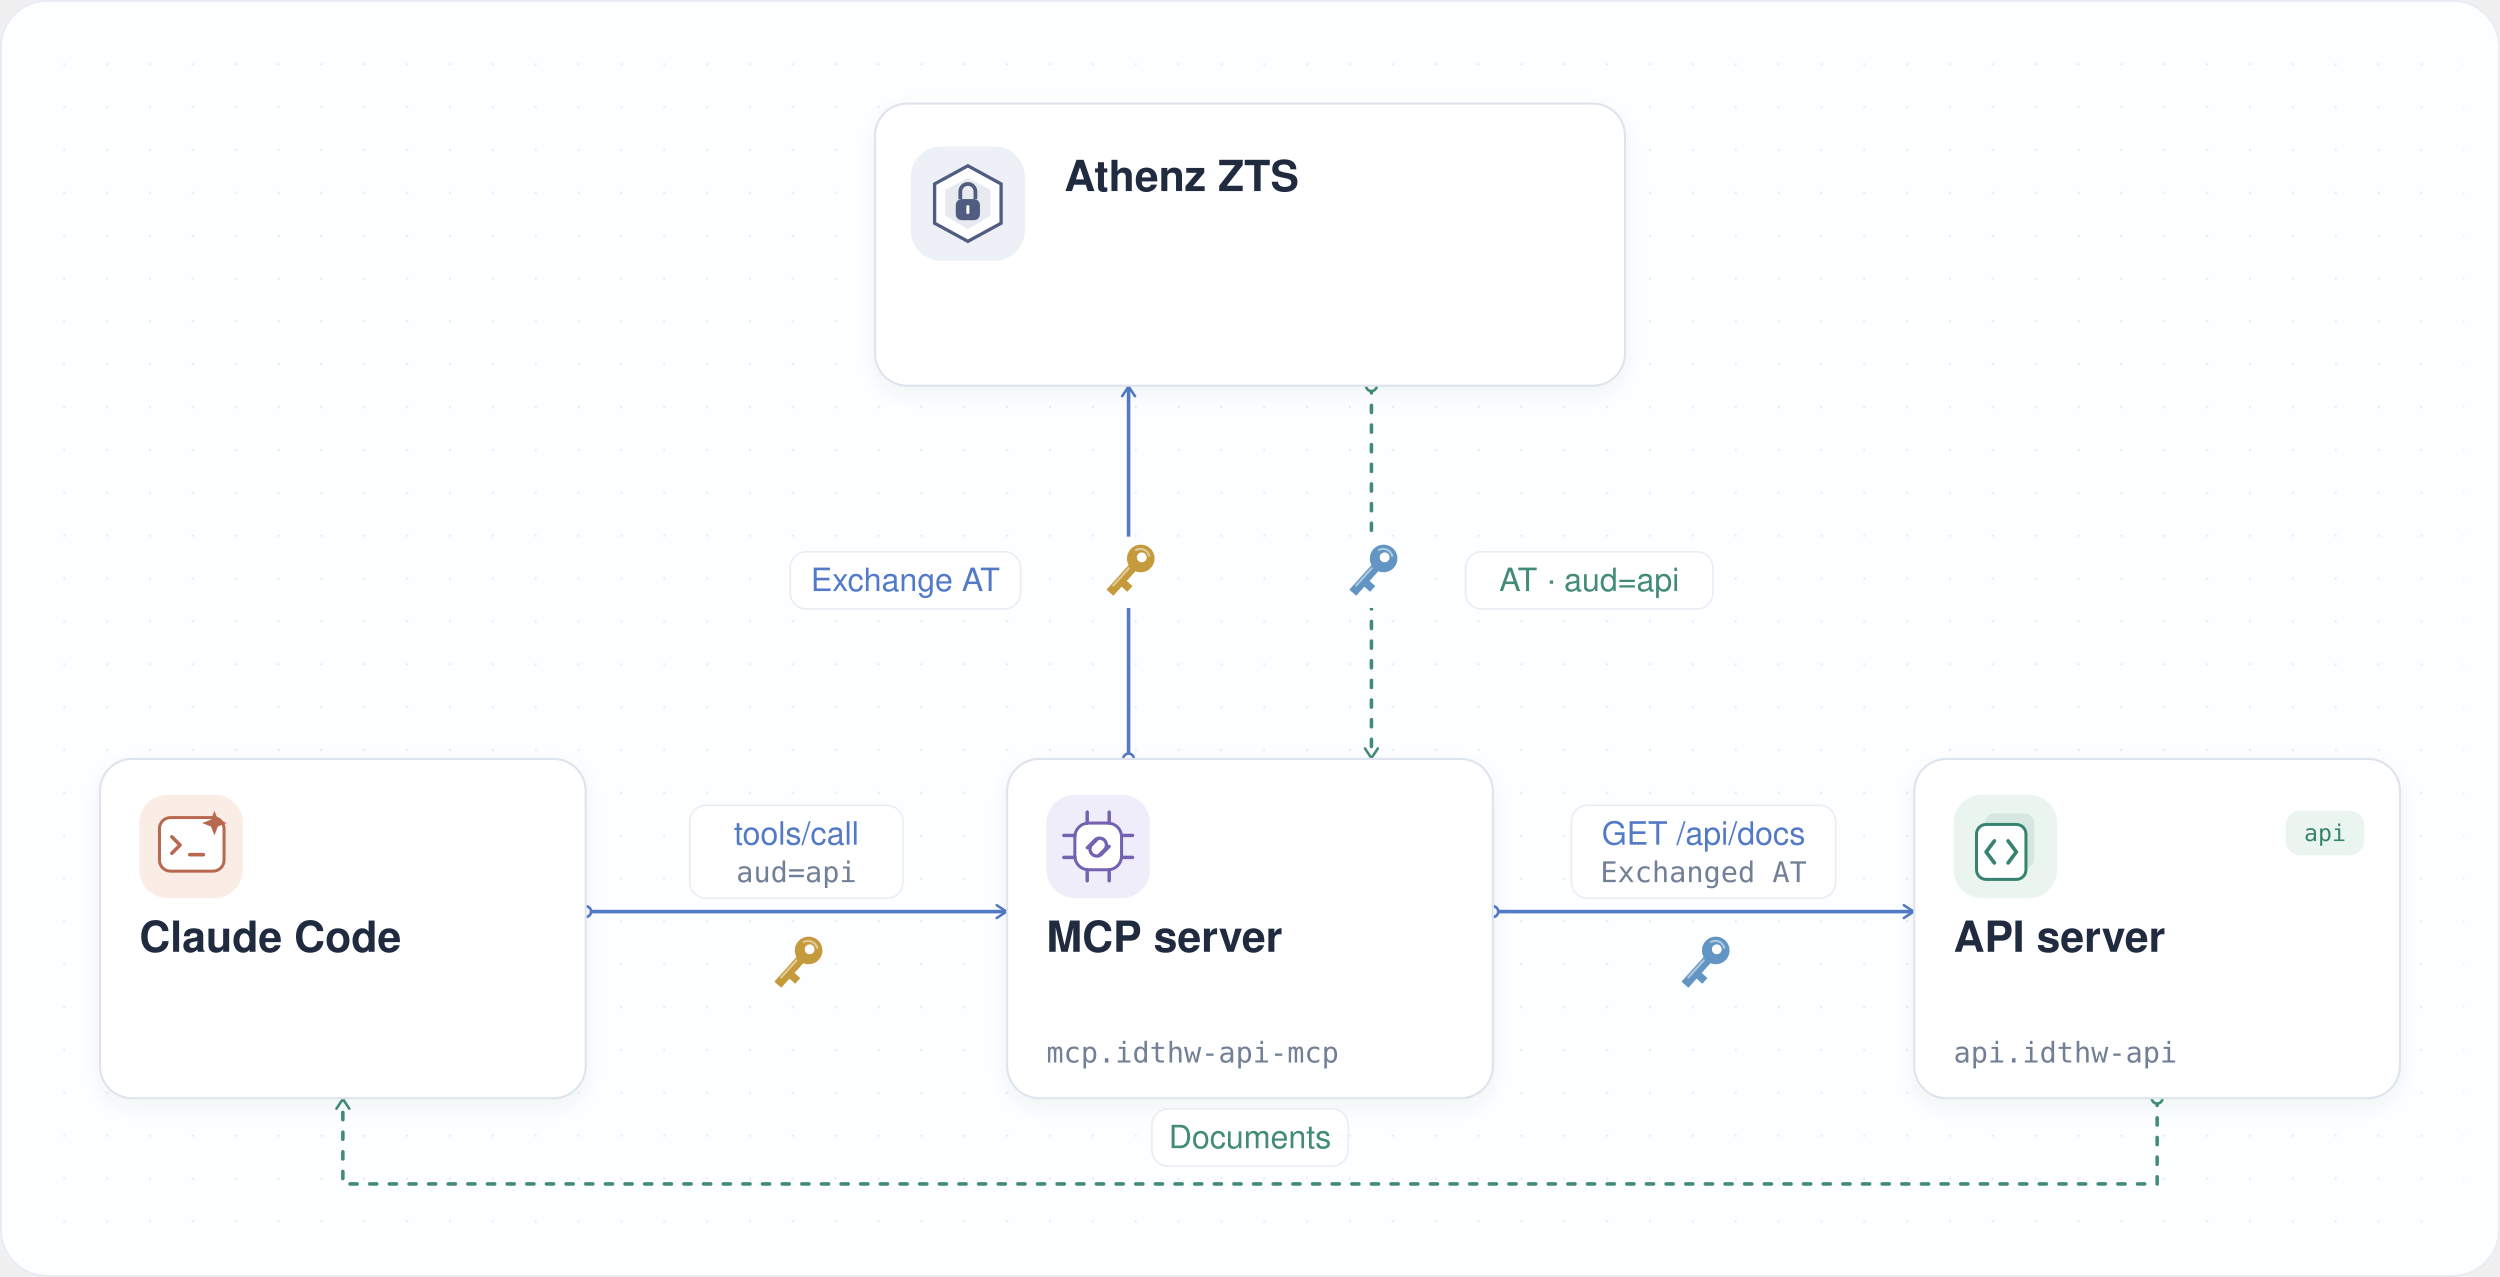
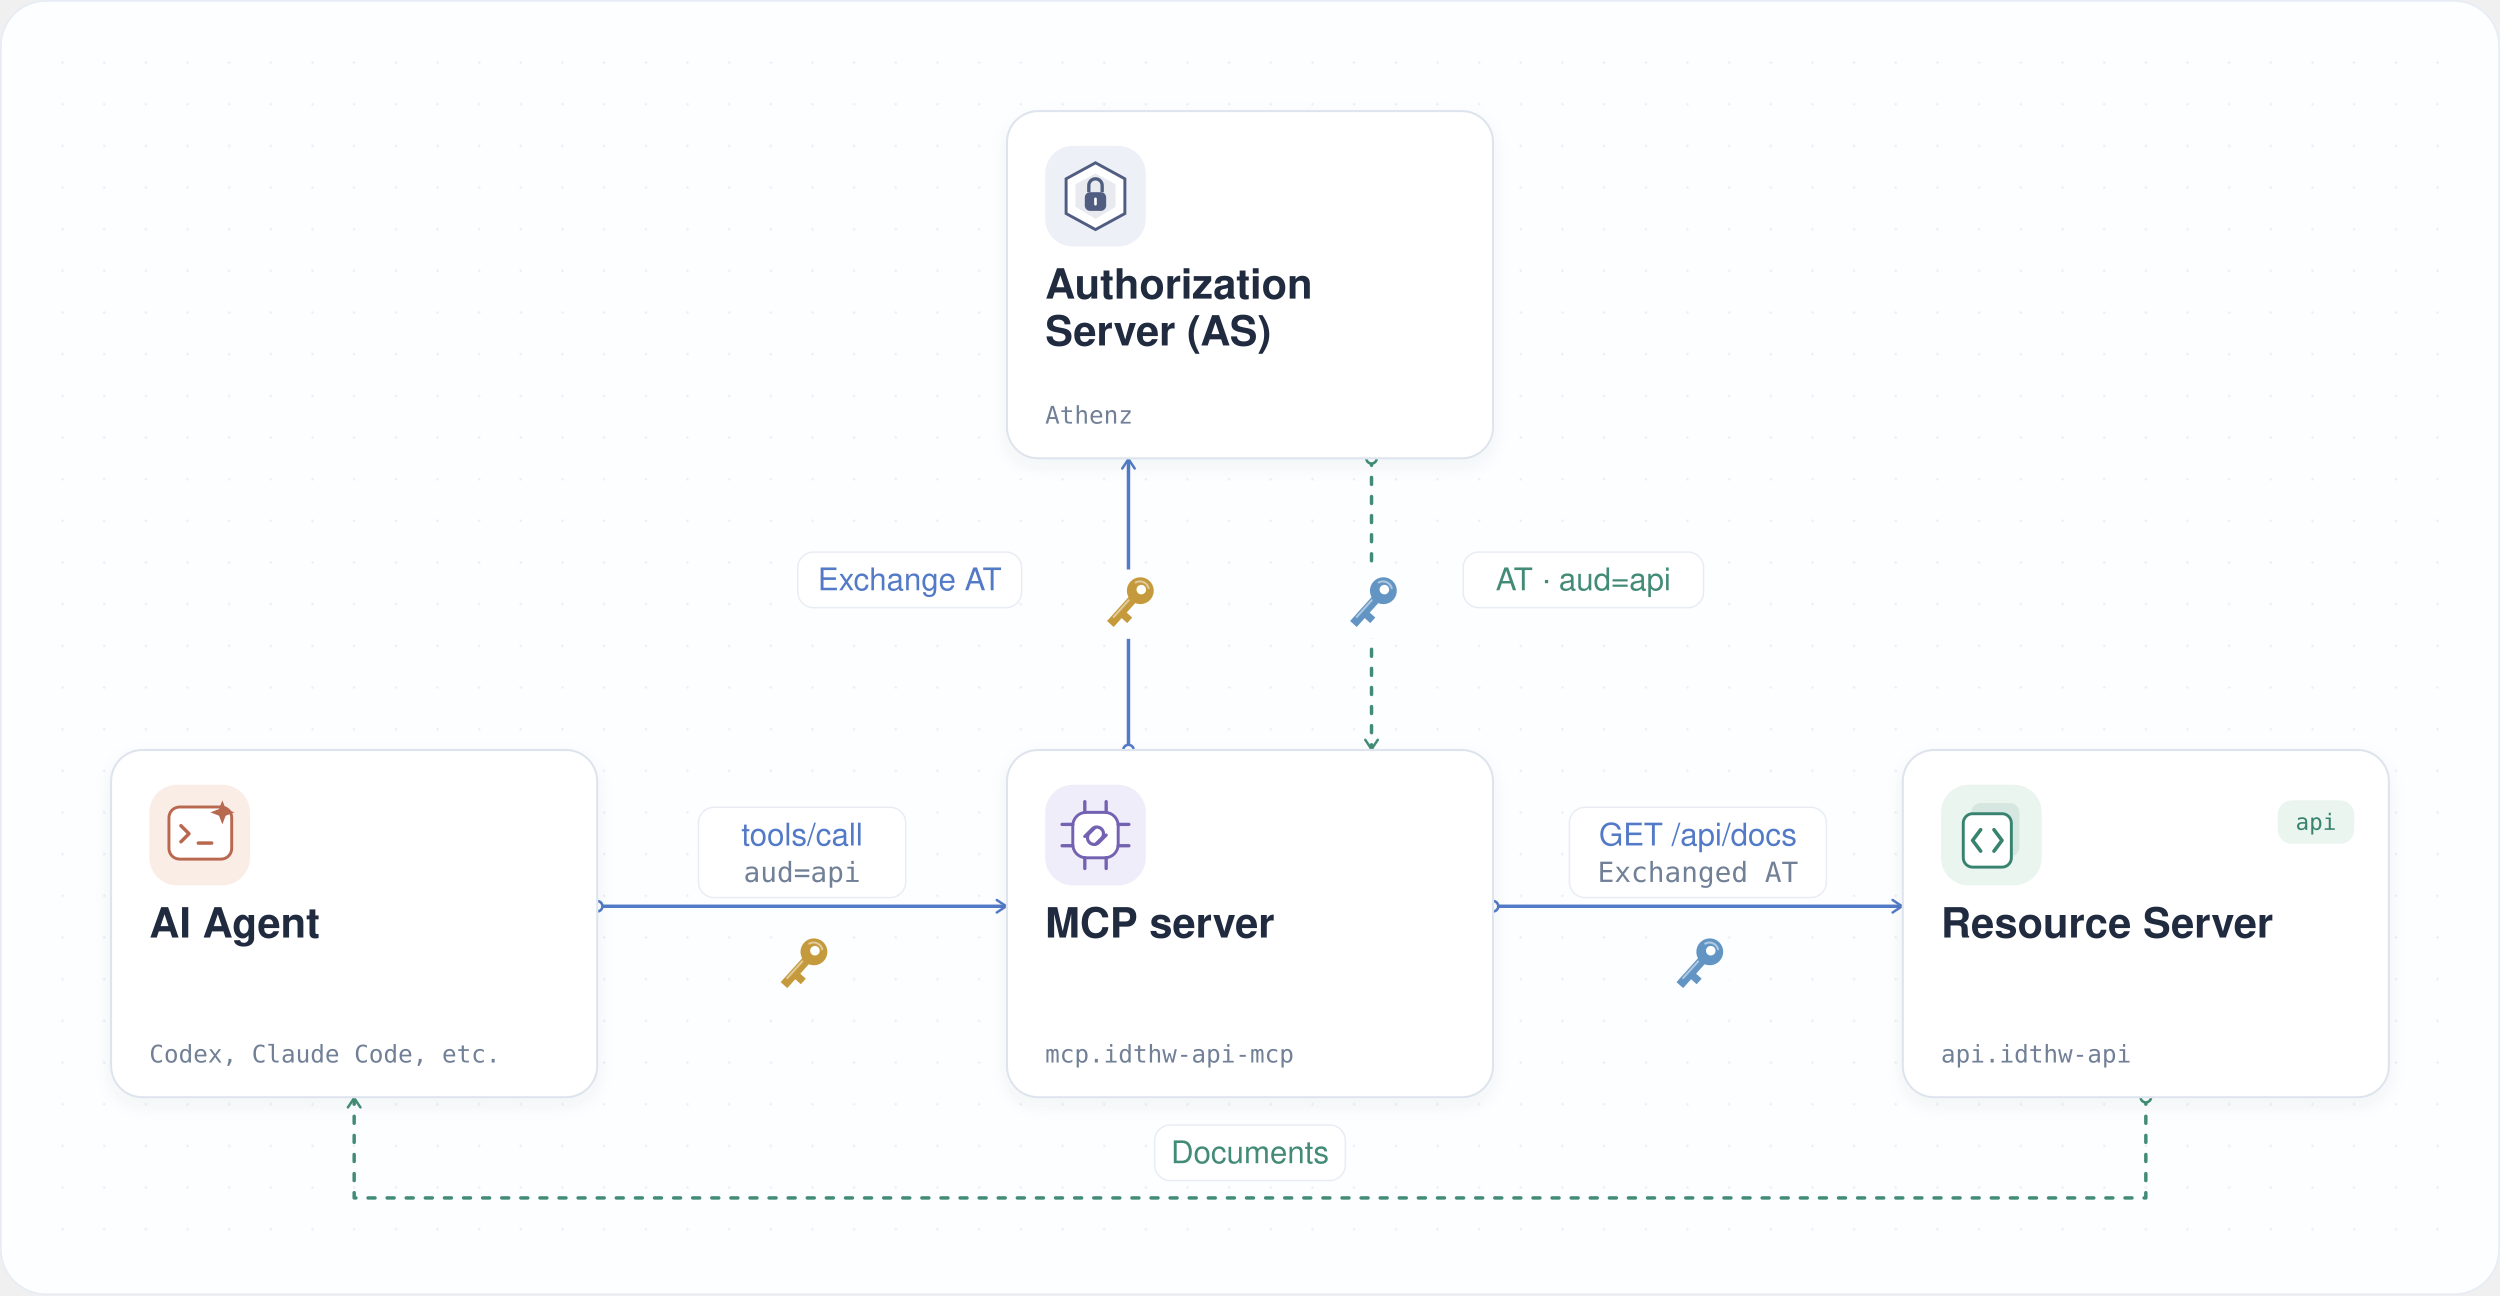
- <svg xmlns="http://www.w3.org/2000/svg" width="1400" height="715" viewBox="0 0 1400 715" role="img" aria-labelledby="title desc">
+ <svg xmlns="http://www.w3.org/2000/svg" width="1440" height="746" viewBox="0 0 1440 746" role="img" aria-labelledby="title desc">
  <defs>
    <marker id="arrow-blue" viewBox="0 0 10 10" refX="8.5" refY="5" markerWidth="9" markerHeight="9" markerUnits="userSpaceOnUse" orient="auto">
      <path d="m2 1 6 4-6 4" fill="none" stroke="#537AC7" stroke-width="1.6" stroke-linecap="round" stroke-linejoin="round" />
    </marker>
    <marker id="arrow-green" viewBox="0 0 10 10" refX="8.5" refY="5" markerWidth="9" markerHeight="9" markerUnits="userSpaceOnUse" orient="auto">
      <path d="m2 1 6 4-6 4" fill="none" stroke="#428B76" stroke-width="1.6" stroke-linecap="round" stroke-linejoin="round" />
    </marker>
    <marker id="arrow-red" viewBox="0 0 10 10" refX="8.5" refY="5" markerWidth="9" markerHeight="9" markerUnits="userSpaceOnUse" orient="auto">
      <path d="m2 1 6 4-6 4" fill="none" stroke="#C46864" stroke-width="1.6" stroke-linecap="round" stroke-linejoin="round" />
    </marker>
    <marker id="arrow-gray" viewBox="0 0 10 10" refX="8.5" refY="5" markerWidth="9" markerHeight="9" markerUnits="userSpaceOnUse" orient="auto">
      <path d="m2 1 6 4-6 4" fill="none" stroke="#8B96AA" stroke-width="1.6" stroke-linecap="round" stroke-linejoin="round" />
    </marker>
    <marker id="arrow-purple" viewBox="0 0 10 10" refX="8.5" refY="5" markerWidth="9" markerHeight="9" markerUnits="userSpaceOnUse" orient="auto">
      <path d="m2 1 6 4-6 4" fill="none" stroke="#8770B1" stroke-width="1.6" stroke-linecap="round" stroke-linejoin="round" />
    </marker>
    <g id="access-token-key" transform="rotate(42 22 22)">
      <path d="M19 15h6v12h5v5h-5v8h-6Z" fill="currentColor" />
      <circle cx="22" cy="10" r="9" fill="currentColor" />
      <circle cx="22" cy="9" r="3.2" fill="white" />
      <path d="M16 8a6 6 0 0 1 9-3M20.5 20v15" fill="none" stroke="white" stroke-opacity=".48" stroke-width="1.4" stroke-linecap="round" />
    </g>
    <filter id="card-shadow" x="-12%" y="-18%" width="124%" height="148%">
      <feDropShadow dx="0" dy="4" stdDeviation="5" flood-color="#253B68" flood-opacity=".055" />
    </filter>
    <pattern id="grid" width="24" height="24" patternUnits="userSpaceOnUse">
      <circle cx="12" cy="12" r=".7" fill="#C9D2E2" opacity=".38" />
    </pattern>
  </defs>
-   <rect x=".5" y=".5" width="1399" height="714" rx="26" fill="#FDFEFF" stroke="#E7ECF4" />
-   <rect x="20" y="20" width="1360" height="675" rx="18" fill="url(#grid)" />
+   <rect x=".5" y=".5" width="1439" height="745" rx="26" fill="#FDFEFF" stroke="#E7ECF4" />
+   <rect x="20" y="20" width="1400" height="706" rx="18" fill="url(#grid)" />
  <g font-family="Avenir Next, Avenir, Segoe UI, Helvetica, Arial, sans-serif">
-     <path d="M328 510.5 L564 510.5" fill="none" stroke="#537AC7" stroke-width="2" stroke-linecap="round" stroke-linejoin="round" marker-end="url(#arrow-blue)" />
-     <circle cx="328" cy="510.5" r="3" fill="white" stroke="#537AC7" stroke-width="1.5" />
-     <path d="M632 425 L632 216" fill="none" stroke="#537AC7" stroke-width="2" stroke-linecap="round" stroke-linejoin="round" marker-end="url(#arrow-blue)" />
-     <circle cx="632" cy="425" r="3" fill="white" stroke="#537AC7" stroke-width="1.5" />
-     <path d="M768 216 L768 425" fill="none" stroke="#428B76" stroke-width="2" stroke-linecap="round" stroke-linejoin="round" stroke-dasharray="4 7" marker-end="url(#arrow-green)" />
-     <circle cx="768" cy="216" r="3" fill="white" stroke="#428B76" stroke-width="1.5" />
-     <path d="M836 510.5 L1072 510.5" fill="none" stroke="#537AC7" stroke-width="2" stroke-linecap="round" stroke-linejoin="round" marker-end="url(#arrow-blue)" />
-     <circle cx="836" cy="510.5" r="3" fill="white" stroke="#537AC7" stroke-width="1.5" />
-     <path d="M1208 615 L1208 663 L192 663 L192 615" fill="none" stroke="#428B76" stroke-width="2" stroke-linecap="round" stroke-linejoin="round" stroke-dasharray="4 7" marker-end="url(#arrow-green)" />
-     <circle cx="1208" cy="615" r="3" fill="white" stroke="#428B76" stroke-width="1.5" />
+     <path d="M344 522 L580 522" fill="none" stroke="#537AC7" stroke-width="2" stroke-linecap="round" stroke-linejoin="round" marker-end="url(#arrow-blue)" />
+     <circle cx="344" cy="522" r="3" fill="white" stroke="#537AC7" stroke-width="1.5" />
+     <path d="M650 432 L650 264" fill="none" stroke="#537AC7" stroke-width="2" stroke-linecap="round" stroke-linejoin="round" marker-end="url(#arrow-blue)" />
+     <circle cx="650" cy="432" r="3" fill="white" stroke="#537AC7" stroke-width="1.5" />
+     <path d="M790 264 L790 432" fill="none" stroke="#428B76" stroke-width="2" stroke-linecap="round" stroke-linejoin="round" stroke-dasharray="4 7" marker-end="url(#arrow-green)" />
+     <circle cx="790" cy="264" r="3" fill="white" stroke="#428B76" stroke-width="1.5" />
+     <path d="M860 522 L1096 522" fill="none" stroke="#537AC7" stroke-width="2" stroke-linecap="round" stroke-linejoin="round" marker-end="url(#arrow-blue)" />
+     <circle cx="860" cy="522" r="3" fill="white" stroke="#537AC7" stroke-width="1.5" />
+     <path d="M1236 632 L1236 690 L204 690 L204 632" fill="none" stroke="#428B76" stroke-width="2" stroke-linecap="round" stroke-linejoin="round" stroke-dasharray="4 7" marker-end="url(#arrow-green)" />
+     <circle cx="1236" cy="632" r="3" fill="white" stroke="#428B76" stroke-width="1.5" />
    <g data-component="client">
-       <rect x="56" y="425" width="272" height="190" rx="18" fill="white" stroke="#DEE4ED" stroke-width="1.2" filter="url(#card-shadow)" />
-       <rect x="78" y="445" width="58" height="58" rx="16" fill="#FAEDE6" />
-       <g transform="translate(87 454) scale(0.7692308)" color="#B96850">
+       <rect x="64" y="432" width="280" height="200" rx="18" fill="white" stroke="#DEE4ED" stroke-width="1.2" filter="url(#card-shadow)" />
+       <rect x="86" y="452" width="58" height="58" rx="16" fill="#FAEDE6" />
+       <g transform="translate(95 461) scale(0.7692308)" color="#B96850">
        <rect x="3" y="5" width="47" height="39" rx="8" fill="white" stroke="currentColor" stroke-width="2.2" />
        <path d="m12 19 6 6-6 6m13 1h10" fill="none" stroke="currentColor" stroke-width="2.6" stroke-linecap="round" stroke-linejoin="round" />
        <path d="m43 0 2.5 6.5L52 9l-6.5 2.5L43 18l-2.5-6.5L34 9l6.5-2.5Z" fill="currentColor" />
      </g>
-       <text x="78" y="533" fill="#202B40" font-size="24" font-weight="600" text-anchor="start">Claude Code</text>
+       <text x="86" y="540" fill="#202B40" font-size="24" font-weight="600" text-anchor="start">AI Agent</text>
+       <text x="86" y="612" fill="#718096" font-size="14" font-weight="500" text-anchor="start" font-family="Menlo, Consolas, monospace">Codex, Claude Code, etc.</text>
    </g>
    <g data-component="mcp">
-       <rect x="564" y="425" width="272" height="190" rx="18" fill="white" stroke="#DEE4ED" stroke-width="1.2" filter="url(#card-shadow)" />
-       <rect x="586" y="445" width="58" height="58" rx="16" fill="#F0EDFA" />
-       <g transform="translate(595 454) scale(0.7692308)" color="#7361B2">
+       <rect x="580" y="432" width="280" height="200" rx="18" fill="white" stroke="#DEE4ED" stroke-width="1.2" filter="url(#card-shadow)" />
+       <rect x="602" y="452" width="58" height="58" rx="16" fill="#F0EDFA" />
+       <g transform="translate(611 461) scale(0.7692308)" color="#7361B2">
        <rect x="9" y="9" width="34" height="34" rx="10" fill="white" stroke="currentColor" stroke-width="2.2" />
        <path d="M18 1v8m16-8v8M18 43v8m16-8v8M1 18h8m-8 16h8m34-16h8m-8 16h8" stroke="currentColor" stroke-width="2.5" stroke-linecap="round" />
        <path d="m18 27 6-6a5 5 0 0 1 7 7l-5 5m8-7-6 6a5 5 0 0 1-7-7l5-5" fill="none" stroke="currentColor" stroke-width="2.4" stroke-linecap="round" />
      </g>
-       <text x="586" y="533" fill="#202B40" font-size="24" font-weight="600" text-anchor="start">MCP server</text>
-       <text x="586" y="595" fill="#718096" font-size="16" font-weight="500" text-anchor="start" font-family="Menlo, Consolas, monospace">mcp.idthw-api-mcp</text>
+       <text x="602" y="540" fill="#202B40" font-size="24" font-weight="600" text-anchor="start">MCP server</text>
+       <text x="602" y="612" fill="#718096" font-size="14" font-weight="500" text-anchor="start" font-family="Menlo, Consolas, monospace">mcp.idthw-api-mcp</text>
    </g>
    <g data-component="api">
-       <rect x="1072" y="425" width="272" height="190" rx="18" fill="white" stroke="#DEE4ED" stroke-width="1.2" filter="url(#card-shadow)" />
-       <rect x="1094" y="445" width="58" height="58" rx="16" fill="#EAF5EF" />
-       <g transform="translate(1103 454) scale(0.7692308)" color="#38836F">
+       <rect x="1096" y="432" width="280" height="200" rx="18" fill="white" stroke="#DEE4ED" stroke-width="1.2" filter="url(#card-shadow)" />
+       <rect x="1118" y="452" width="58" height="58" rx="16" fill="#EAF5EF" />
+       <g transform="translate(1127 461) scale(0.7692308)" color="#38836F">
        <rect x="11" y="2" width="36" height="40" rx="7" fill="currentColor" opacity=".12" />
        <rect x="5" y="10" width="36" height="40" rx="7" fill="white" stroke="currentColor" stroke-width="2.2" />
        <path d="m18 22-6 8 6 8m10-16 6 8-6 8" fill="none" stroke="currentColor" stroke-width="2.7" stroke-linecap="round" stroke-linejoin="round" />
      </g>
-       <rect x="1280" y="454" width="44" height="25" rx="8" fill="#EAF5EF" />
-       <text x="1302" y="471" fill="#38836F" font-size="13" font-weight="500" text-anchor="middle" font-family="Menlo, Consolas, monospace">api</text>
-       <text x="1094" y="533" fill="#202B40" font-size="24" font-weight="600" text-anchor="start">API server</text>
-       <text x="1094" y="595" fill="#718096" font-size="16" font-weight="500" text-anchor="start" font-family="Menlo, Consolas, monospace">api.idthw-api</text>
+       <rect x="1312" y="461" width="44" height="25" rx="8" fill="#EAF5EF" />
+       <text x="1334" y="478" fill="#38836F" font-size="13" font-weight="500" text-anchor="middle" font-family="Menlo, Consolas, monospace">api</text>
+       <text x="1118" y="540" fill="#202B40" font-size="24" font-weight="600" text-anchor="start">Resource Server</text>
+       <text x="1118" y="612" fill="#718096" font-size="14" font-weight="500" text-anchor="start" font-family="Menlo, Consolas, monospace">api.idthw-api</text>
    </g>
-     <g data-component="zts">
-       <rect x="490" y="58" width="420" height="158" rx="18" fill="white" stroke="#DEE4ED" stroke-width="1.2" filter="url(#card-shadow)" />
-       <rect x="510" y="82" width="64" height="64" rx="17" fill="#EEF0F8" />
-       <g transform="translate(520 92) scale(0.8461538)" color="#505D80">
+     <g data-component="as">
+       <rect x="580" y="64" width="280" height="200" rx="18" fill="white" stroke="#DEE4ED" stroke-width="1.2" filter="url(#card-shadow)" />
+       <rect x="602" y="84" width="58" height="58" rx="16" fill="#EEF0F8" />
+       <g transform="translate(611 93) scale(0.7692308)" color="#505D80">
        <path d="m26 1 22 12v26L26 51 4 39V13Z" fill="white" stroke="currentColor" stroke-width="2.2" />
        <path d="m26 9 15 8v17L26 43l-15-9V17Z" fill="currentColor" opacity=".13" />
        <rect x="18" y="23" width="16" height="14" rx="4" fill="currentColor" />
        <path d="M21 23v-5a5 5 0 0 1 10 0v5" fill="none" stroke="currentColor" stroke-width="2.5" />
        <path d="M26 28v4" stroke="white" stroke-width="2" stroke-linecap="round" />
      </g>
-       <text x="596" y="107" fill="#202B40" font-size="24" font-weight="600" text-anchor="start">Athenz ZTS</text>
+       <text x="602" y="172" fill="#202B40" font-size="24" font-weight="600" text-anchor="start">Authorization</text>
+       <text x="602" y="199" fill="#202B40" font-size="24" font-weight="600" text-anchor="start">Server (AS)</text>
+       <text x="602" y="244" fill="#718096" font-size="14" font-weight="500" text-anchor="start" font-family="Menlo, Consolas, monospace">Athenz</text>
    </g>
    <g>
-       <rect x="386.3" y="451" width="119.4" height="52" rx="9" fill="#FFFFFF" stroke="#E9EDF3" stroke-width=".9" />
-       <text x="446" y="473" fill="#537AC7" font-size="18" font-weight="500" text-anchor="middle">tools/call</text>
-       <text x="446" y="494" fill="#718096" font-size="16" font-weight="500" text-anchor="middle" font-family="Menlo, Consolas, monospace">aud=api</text>
+       <rect x="402.3" y="465" width="119.4" height="52" rx="9" fill="#FFFFFF" stroke="#E9EDF3" stroke-width=".9" />
+       <text x="462" y="487" fill="#537AC7" font-size="18" font-weight="500" text-anchor="middle">tools/call</text>
+       <text x="462" y="508" fill="#718096" font-size="16" font-weight="500" text-anchor="middle" font-family="Menlo, Consolas, monospace">aud=api</text>
    </g>
    <g data-token-kind="access" aria-label="Access token">
-       <circle cx="446" cy="540" r="20" fill="#FDFEFF" />
-       <use href="#access-token-key" transform="translate(427 521) scale(.86)" color="#C49A3C" />
+       <circle cx="462" cy="556" r="20" fill="#FDFEFF" />
+       <use href="#access-token-key" transform="translate(443 537) scale(.86)" color="#C49A3C" />
    </g>
    <g>
-       <rect x="442.53" y="309" width="128.94" height="32" rx="9" fill="#FFFFFF" stroke="#E9EDF3" stroke-width=".9" />
-       <text x="507" y="331" fill="#537AC7" font-size="18" font-weight="500" text-anchor="middle">Exchange AT</text>
+       <rect x="459.53" y="318" width="128.94" height="32" rx="9" fill="#FFFFFF" stroke="#E9EDF3" stroke-width=".9" />
+       <text x="524" y="340" fill="#537AC7" font-size="18" font-weight="500" text-anchor="middle">Exchange AT</text>
    </g>
    <g data-token-kind="access" aria-label="Access token">
-       <circle cx="632" cy="320.5" r="20" fill="#FDFEFF" />
-       <use href="#access-token-key" transform="translate(613 301.5) scale(.86)" color="#C49A3C" />
+       <circle cx="650" cy="348" r="20" fill="#FDFEFF" />
+       <use href="#access-token-key" transform="translate(631 329) scale(.86)" color="#C49A3C" />
    </g>
    <g>
-       <rect x="820.76" y="309" width="138.48" height="32" rx="9" fill="#FFFFFF" stroke="#E9EDF3" stroke-width=".9" />
-       <text x="890" y="331" fill="#428B76" font-size="18" font-weight="500" text-anchor="middle">AT · aud=api</text>
+       <rect x="842.76" y="318" width="138.48" height="32" rx="9" fill="#FFFFFF" stroke="#E9EDF3" stroke-width=".9" />
+       <text x="912" y="340" fill="#428B76" font-size="18" font-weight="500" text-anchor="middle">AT · aud=api</text>
    </g>
    <g data-token-kind="exchanged" aria-label="Exchanged access token">
-       <circle cx="768" cy="320.5" r="20" fill="#FDFEFF" />
-       <use href="#access-token-key" transform="translate(749 301.5) scale(.86)" color="#6295C3" />
+       <circle cx="790" cy="348" r="20" fill="#FDFEFF" />
+       <use href="#access-token-key" transform="translate(771 329) scale(.86)" color="#6295C3" />
    </g>
    <g>
-       <rect x="879.99" y="451" width="148.02" height="52" rx="9" fill="#FFFFFF" stroke="#E9EDF3" stroke-width=".9" />
-       <text x="954" y="473" fill="#537AC7" font-size="18" font-weight="500" text-anchor="middle">GET /api/docs</text>
-       <text x="954" y="494" fill="#718096" font-size="16" font-weight="500" text-anchor="middle" font-family="Menlo, Consolas, monospace">Exchanged AT</text>
+       <rect x="903.99" y="465" width="148.02" height="52" rx="9" fill="#FFFFFF" stroke="#E9EDF3" stroke-width=".9" />
+       <text x="978" y="487" fill="#537AC7" font-size="18" font-weight="500" text-anchor="middle">GET /api/docs</text>
+       <text x="978" y="508" fill="#718096" font-size="16" font-weight="500" text-anchor="middle" font-family="Menlo, Consolas, monospace">Exchanged AT</text>
    </g>
    <g data-token-kind="exchanged" aria-label="Exchanged access token">
-       <circle cx="954" cy="540" r="20" fill="#FDFEFF" />
-       <use href="#access-token-key" transform="translate(935 521) scale(.86)" color="#6295C3" />
+       <circle cx="978" cy="556" r="20" fill="#FDFEFF" />
+       <use href="#access-token-key" transform="translate(959 537) scale(.86)" color="#6295C3" />
    </g>
    <g>
-       <rect x="645.07" y="621" width="109.86" height="32" rx="9" fill="#FFFFFF" stroke="#E9EDF3" stroke-width=".9" />
-       <text x="700" y="643" fill="#428B76" font-size="18" font-weight="500" text-anchor="middle">Documents</text>
+       <rect x="665.07" y="648" width="109.86" height="32" rx="9" fill="#FFFFFF" stroke="#E9EDF3" stroke-width=".9" />
+       <text x="720" y="670" fill="#428B76" font-size="18" font-weight="500" text-anchor="middle">Documents</text>
    </g>
  </g>
</svg>
